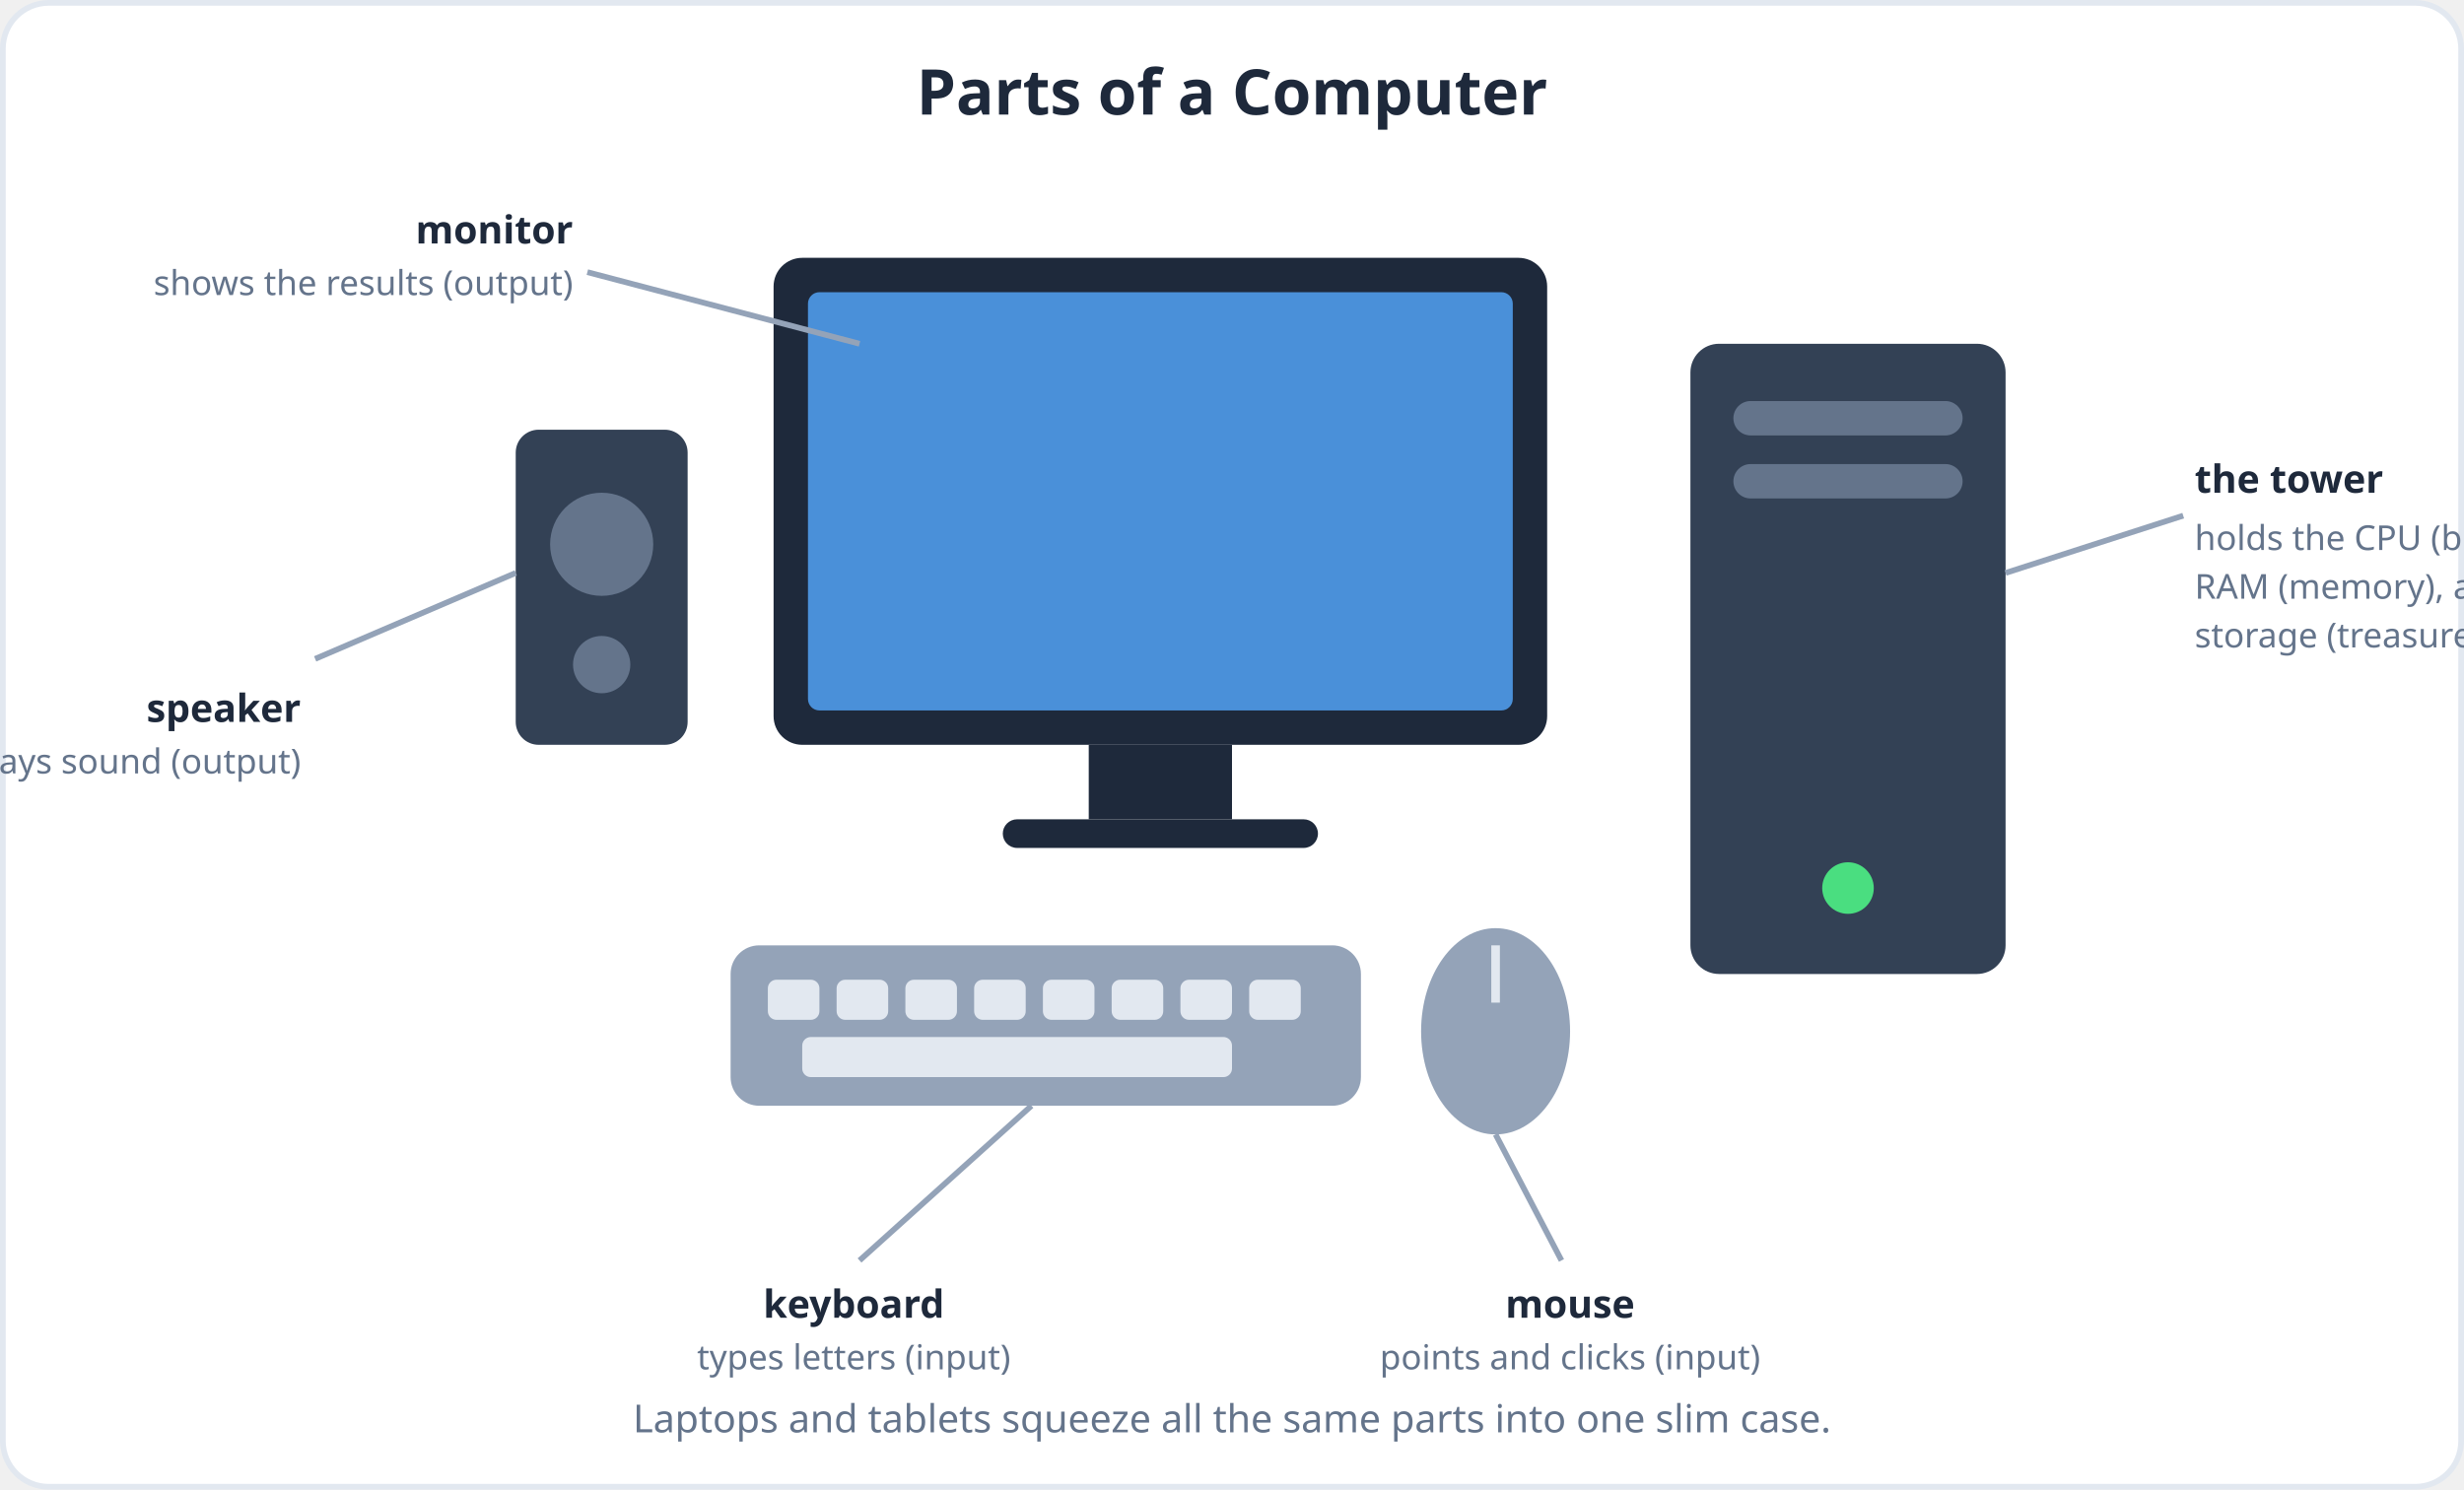
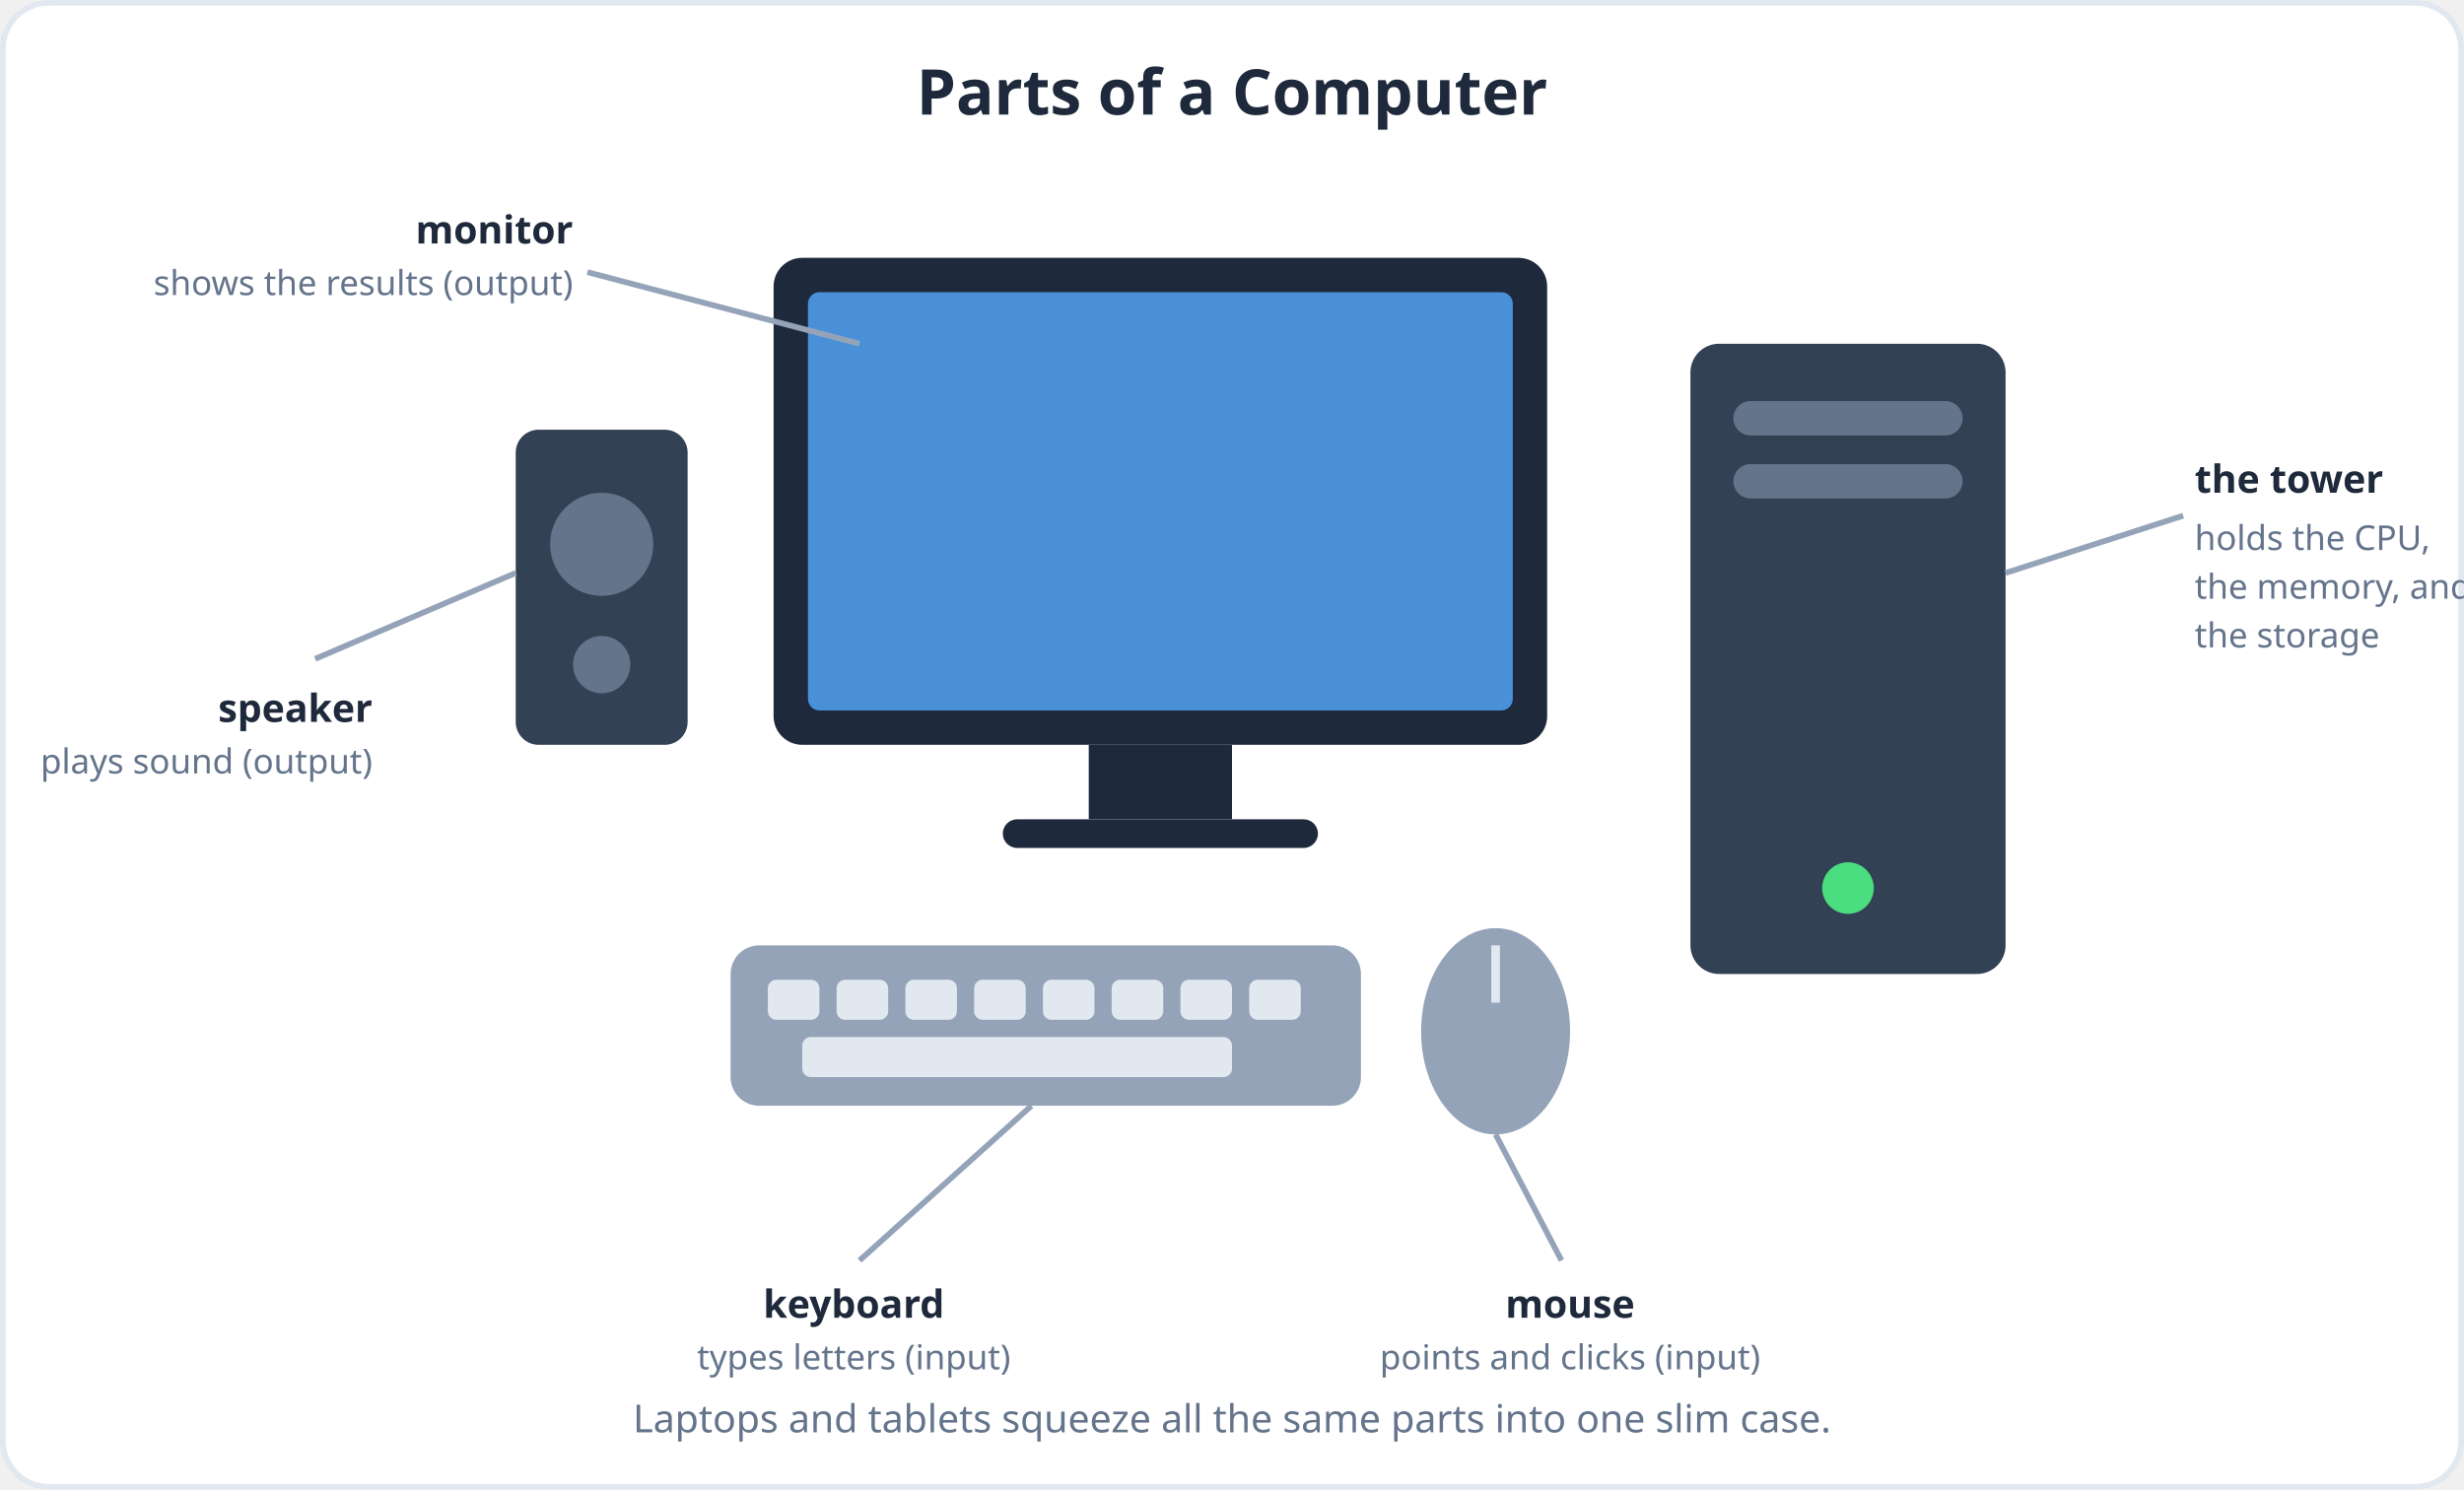
<svg xmlns="http://www.w3.org/2000/svg" viewBox="0 0 860 520" role="img" aria-labelledby="cprTitle">
  <rect x="1" y="1" width="858" height="518" rx="16" fill="#ffffff" stroke="#e2e8f0" stroke-width="2" />
  <text x="430" y="40" text-anchor="middle" font-family="'Segoe UI', system-ui, sans-serif" font-size="22" font-weight="700" fill="#1e293b">Parts of a Computer</text>
  <g>
    <rect x="270" y="90" width="270" height="170" rx="10" fill="#1e293b" />
    <rect x="282" y="102" width="246" height="146" rx="4" fill="#4a90d9" />
    <rect x="380" y="260" width="50" height="26" fill="#1e293b" />
    <rect x="350" y="286" width="110" height="10" rx="5" fill="#1e293b" />
    <rect x="590" y="120" width="110" height="220" rx="10" fill="#334155" />
    <rect x="605" y="140" width="80" height="12" rx="6" fill="#64748b" />
    <rect x="605" y="162" width="80" height="12" rx="6" fill="#64748b" />
    <circle cx="645" cy="310" r="9" fill="#4ade80" />
    <rect x="255" y="330" width="220" height="56" rx="10" fill="#94a3b8" />
    <g fill="#e2e8f0">
      <rect x="268" y="342" width="18" height="14" rx="3" />
      <rect x="292" y="342" width="18" height="14" rx="3" />
      <rect x="316" y="342" width="18" height="14" rx="3" />
      <rect x="340" y="342" width="18" height="14" rx="3" />
      <rect x="364" y="342" width="18" height="14" rx="3" />
      <rect x="388" y="342" width="18" height="14" rx="3" />
      <rect x="412" y="342" width="18" height="14" rx="3" />
      <rect x="436" y="342" width="18" height="14" rx="3" />
      <rect x="280" y="362" width="150" height="14" rx="3" />
    </g>
    <ellipse cx="522" cy="360" rx="26" ry="36" fill="#94a3b8" />
    <line x1="522" y1="330" x2="522" y2="350" stroke="#e2e8f0" stroke-width="3" />
    <rect x="180" y="150" width="60" height="110" rx="8" fill="#334155" />
    <circle cx="210" cy="190" r="18" fill="#64748b" />
    <circle cx="210" cy="232" r="10" fill="#64748b" />
  </g>
  <g font-family="'Segoe UI', system-ui, sans-serif" font-size="13.5">
    <g stroke="#94a3b8" stroke-width="2">
      <line x1="300" y1="120" x2="205" y2="95" />
      <line x1="180" y1="200" x2="110" y2="230" />
      <line x1="360" y1="386" x2="300" y2="440" />
      <line x1="522" y1="396" x2="545" y2="440" />
      <line x1="700" y1="200" x2="762" y2="180" />
    </g>
    <g fill="#1e293b">
      <text x="200" y="85" text-anchor="end" font-weight="700">monitor</text>
      <text x="200" y="103" text-anchor="end" font-size="12" fill="#64748b">shows the results (output)</text>
-       <text x="105" y="252" text-anchor="end" font-weight="700">speaker</text>
-       <text x="105" y="270" text-anchor="end" font-size="12" fill="#64748b">plays sound (output)</text>
+       <text x="130" y="252" text-anchor="end" font-weight="700">speaker</text>
+       <text x="130" y="270" text-anchor="end" font-size="12" fill="#64748b">plays sound (output)</text>
      <text x="298" y="460" text-anchor="middle" font-weight="700">keyboard</text>
      <text x="298" y="478" font-size="12" fill="#64748b" text-anchor="middle">types letters (input)</text>
      <text x="548" y="460" text-anchor="middle" font-weight="700">mouse</text>
      <text x="548" y="478" font-size="12" fill="#64748b" text-anchor="middle">points and clicks (input)</text>
      <text x="766" y="172" font-weight="700">the tower</text>
-       <text x="766" y="192" font-size="12" fill="#64748b">holds the CPU (brain),</text>
-       <text x="766" y="209" font-size="12" fill="#64748b">RAM (memory), and</text>
-       <text x="766" y="226" font-size="12" fill="#64748b">storage (treasure chest)</text>
+       <text x="766" y="192" font-size="12" fill="#64748b">holds the CPU,</text>
+       <text x="766" y="209" font-size="12" fill="#64748b">the memory, and</text>
+       <text x="766" y="226" font-size="12" fill="#64748b">the storage</text>
    </g>
  </g>
  <text x="430" y="500" text-anchor="middle" font-family="'Segoe UI', system-ui, sans-serif" font-size="13.5" fill="#64748b">Laptops and tablets squeeze all the same parts into one slim case.</text>
</svg>
